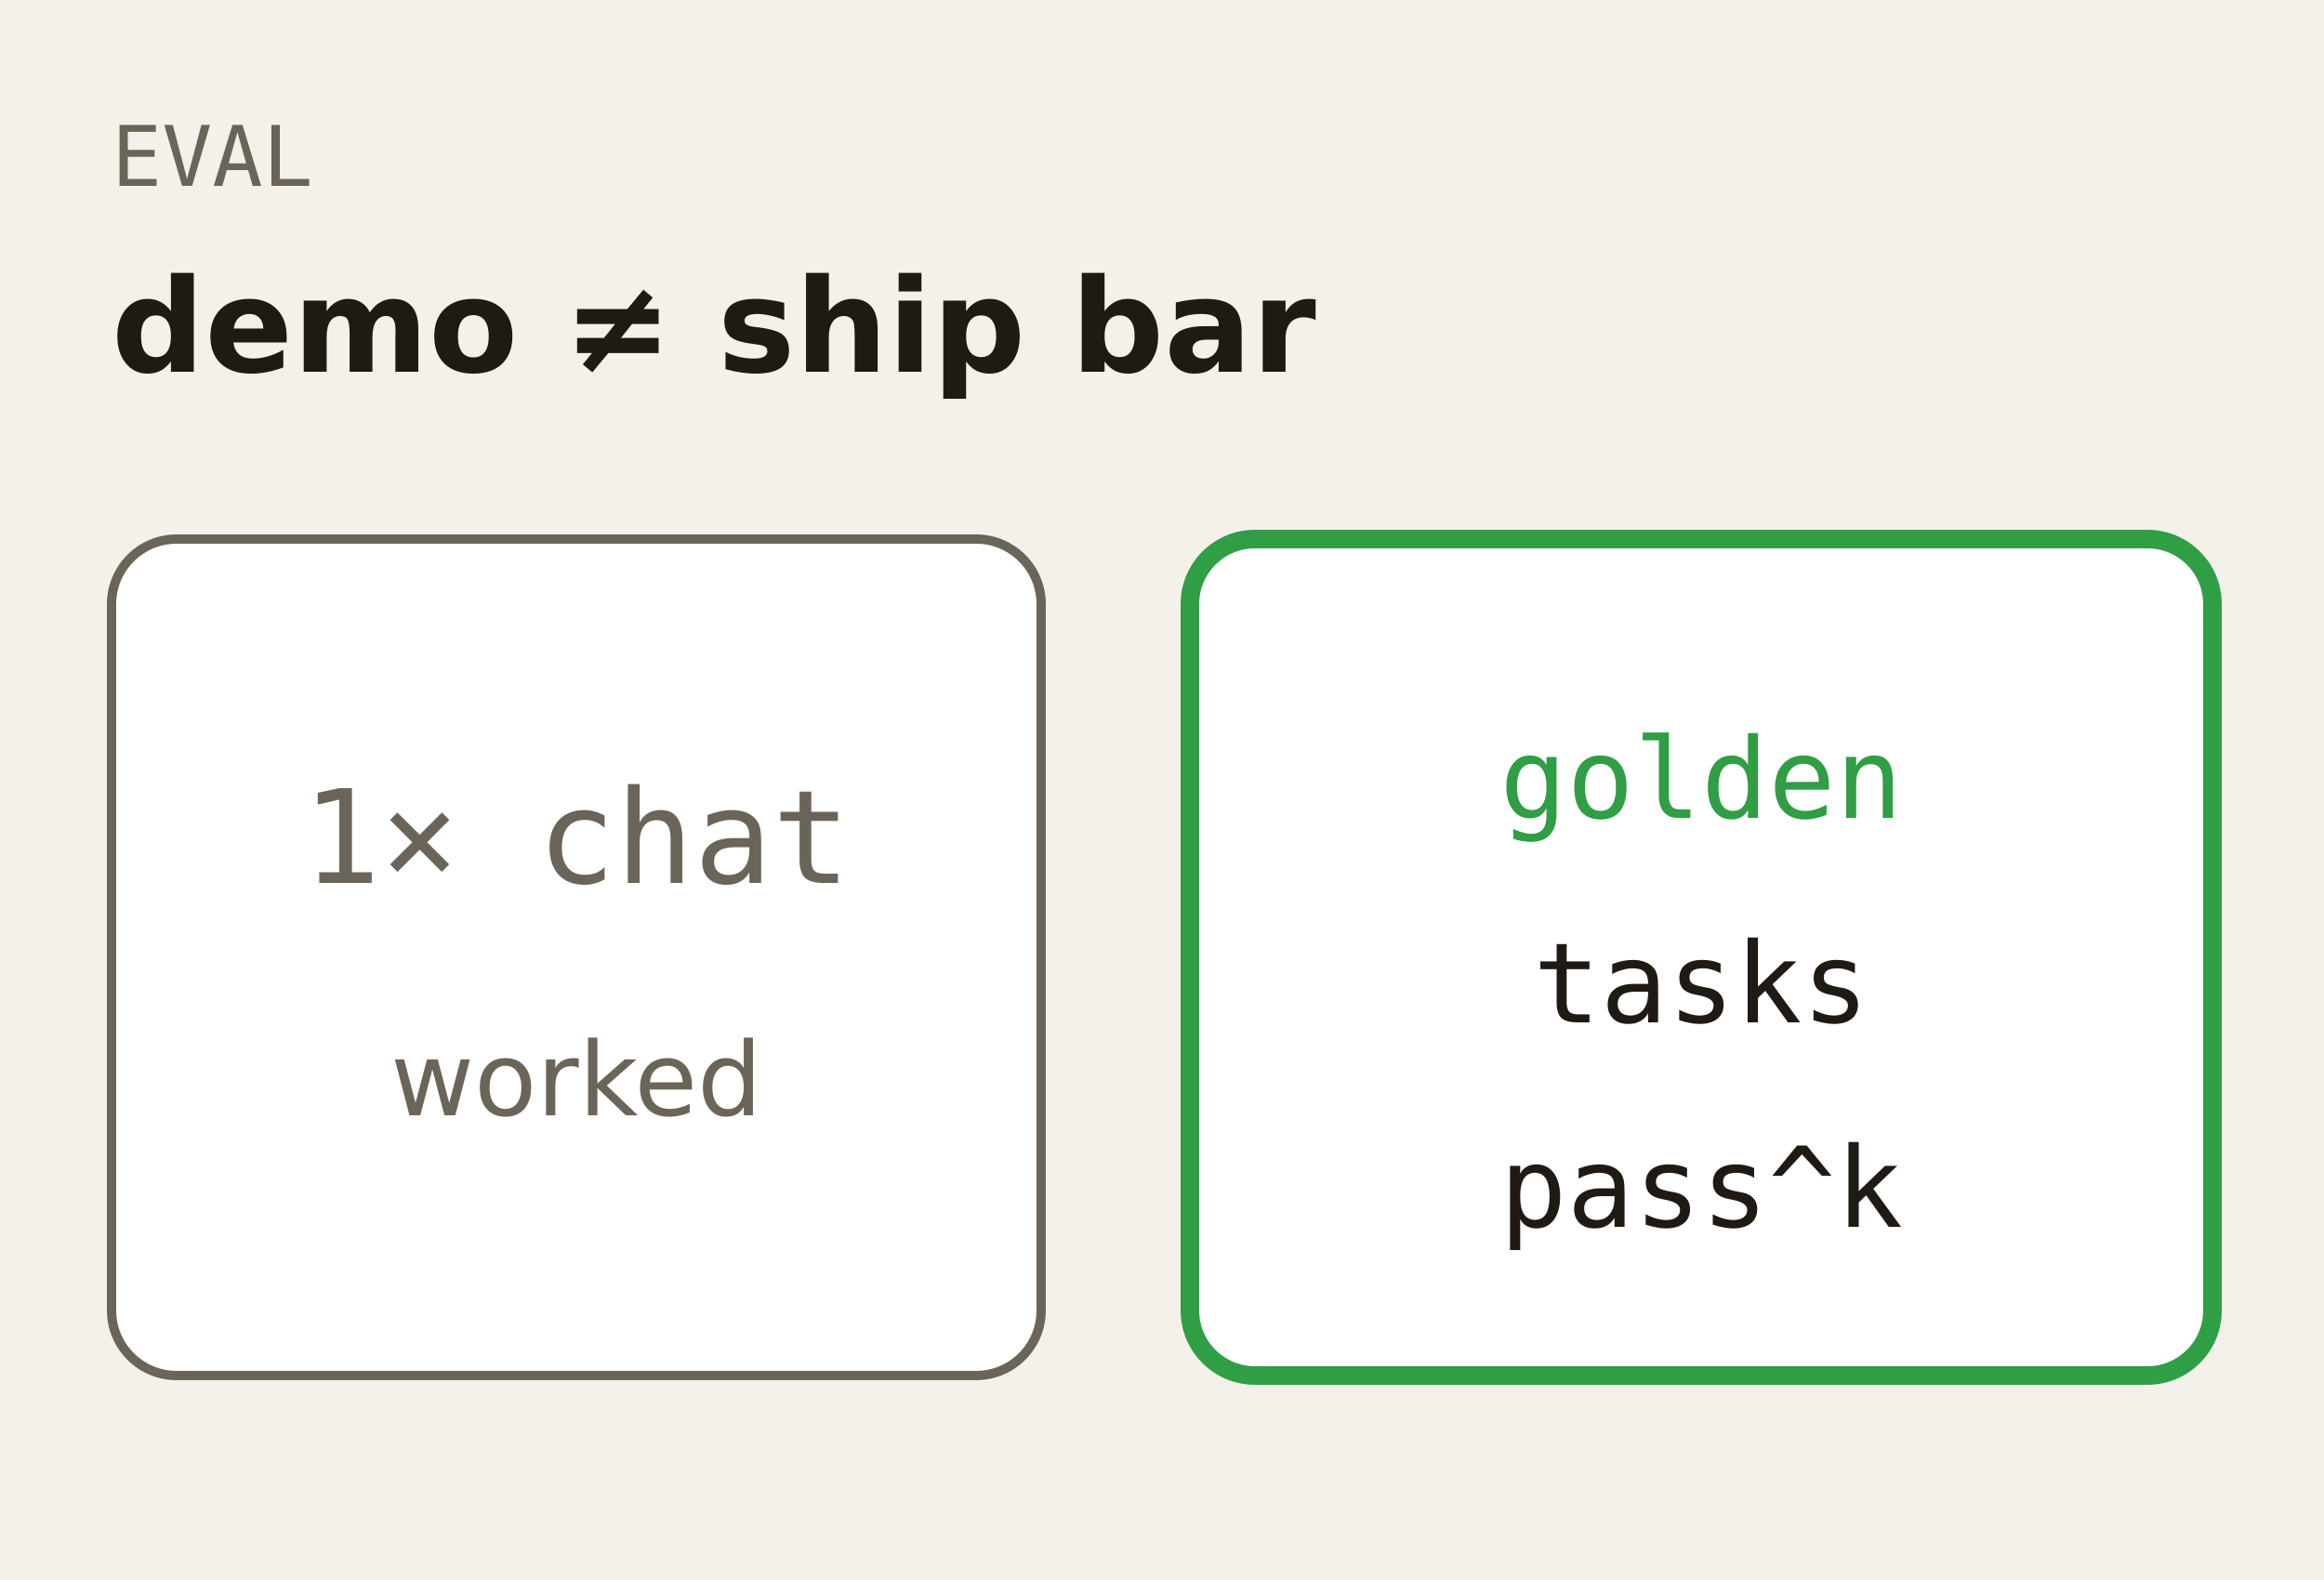
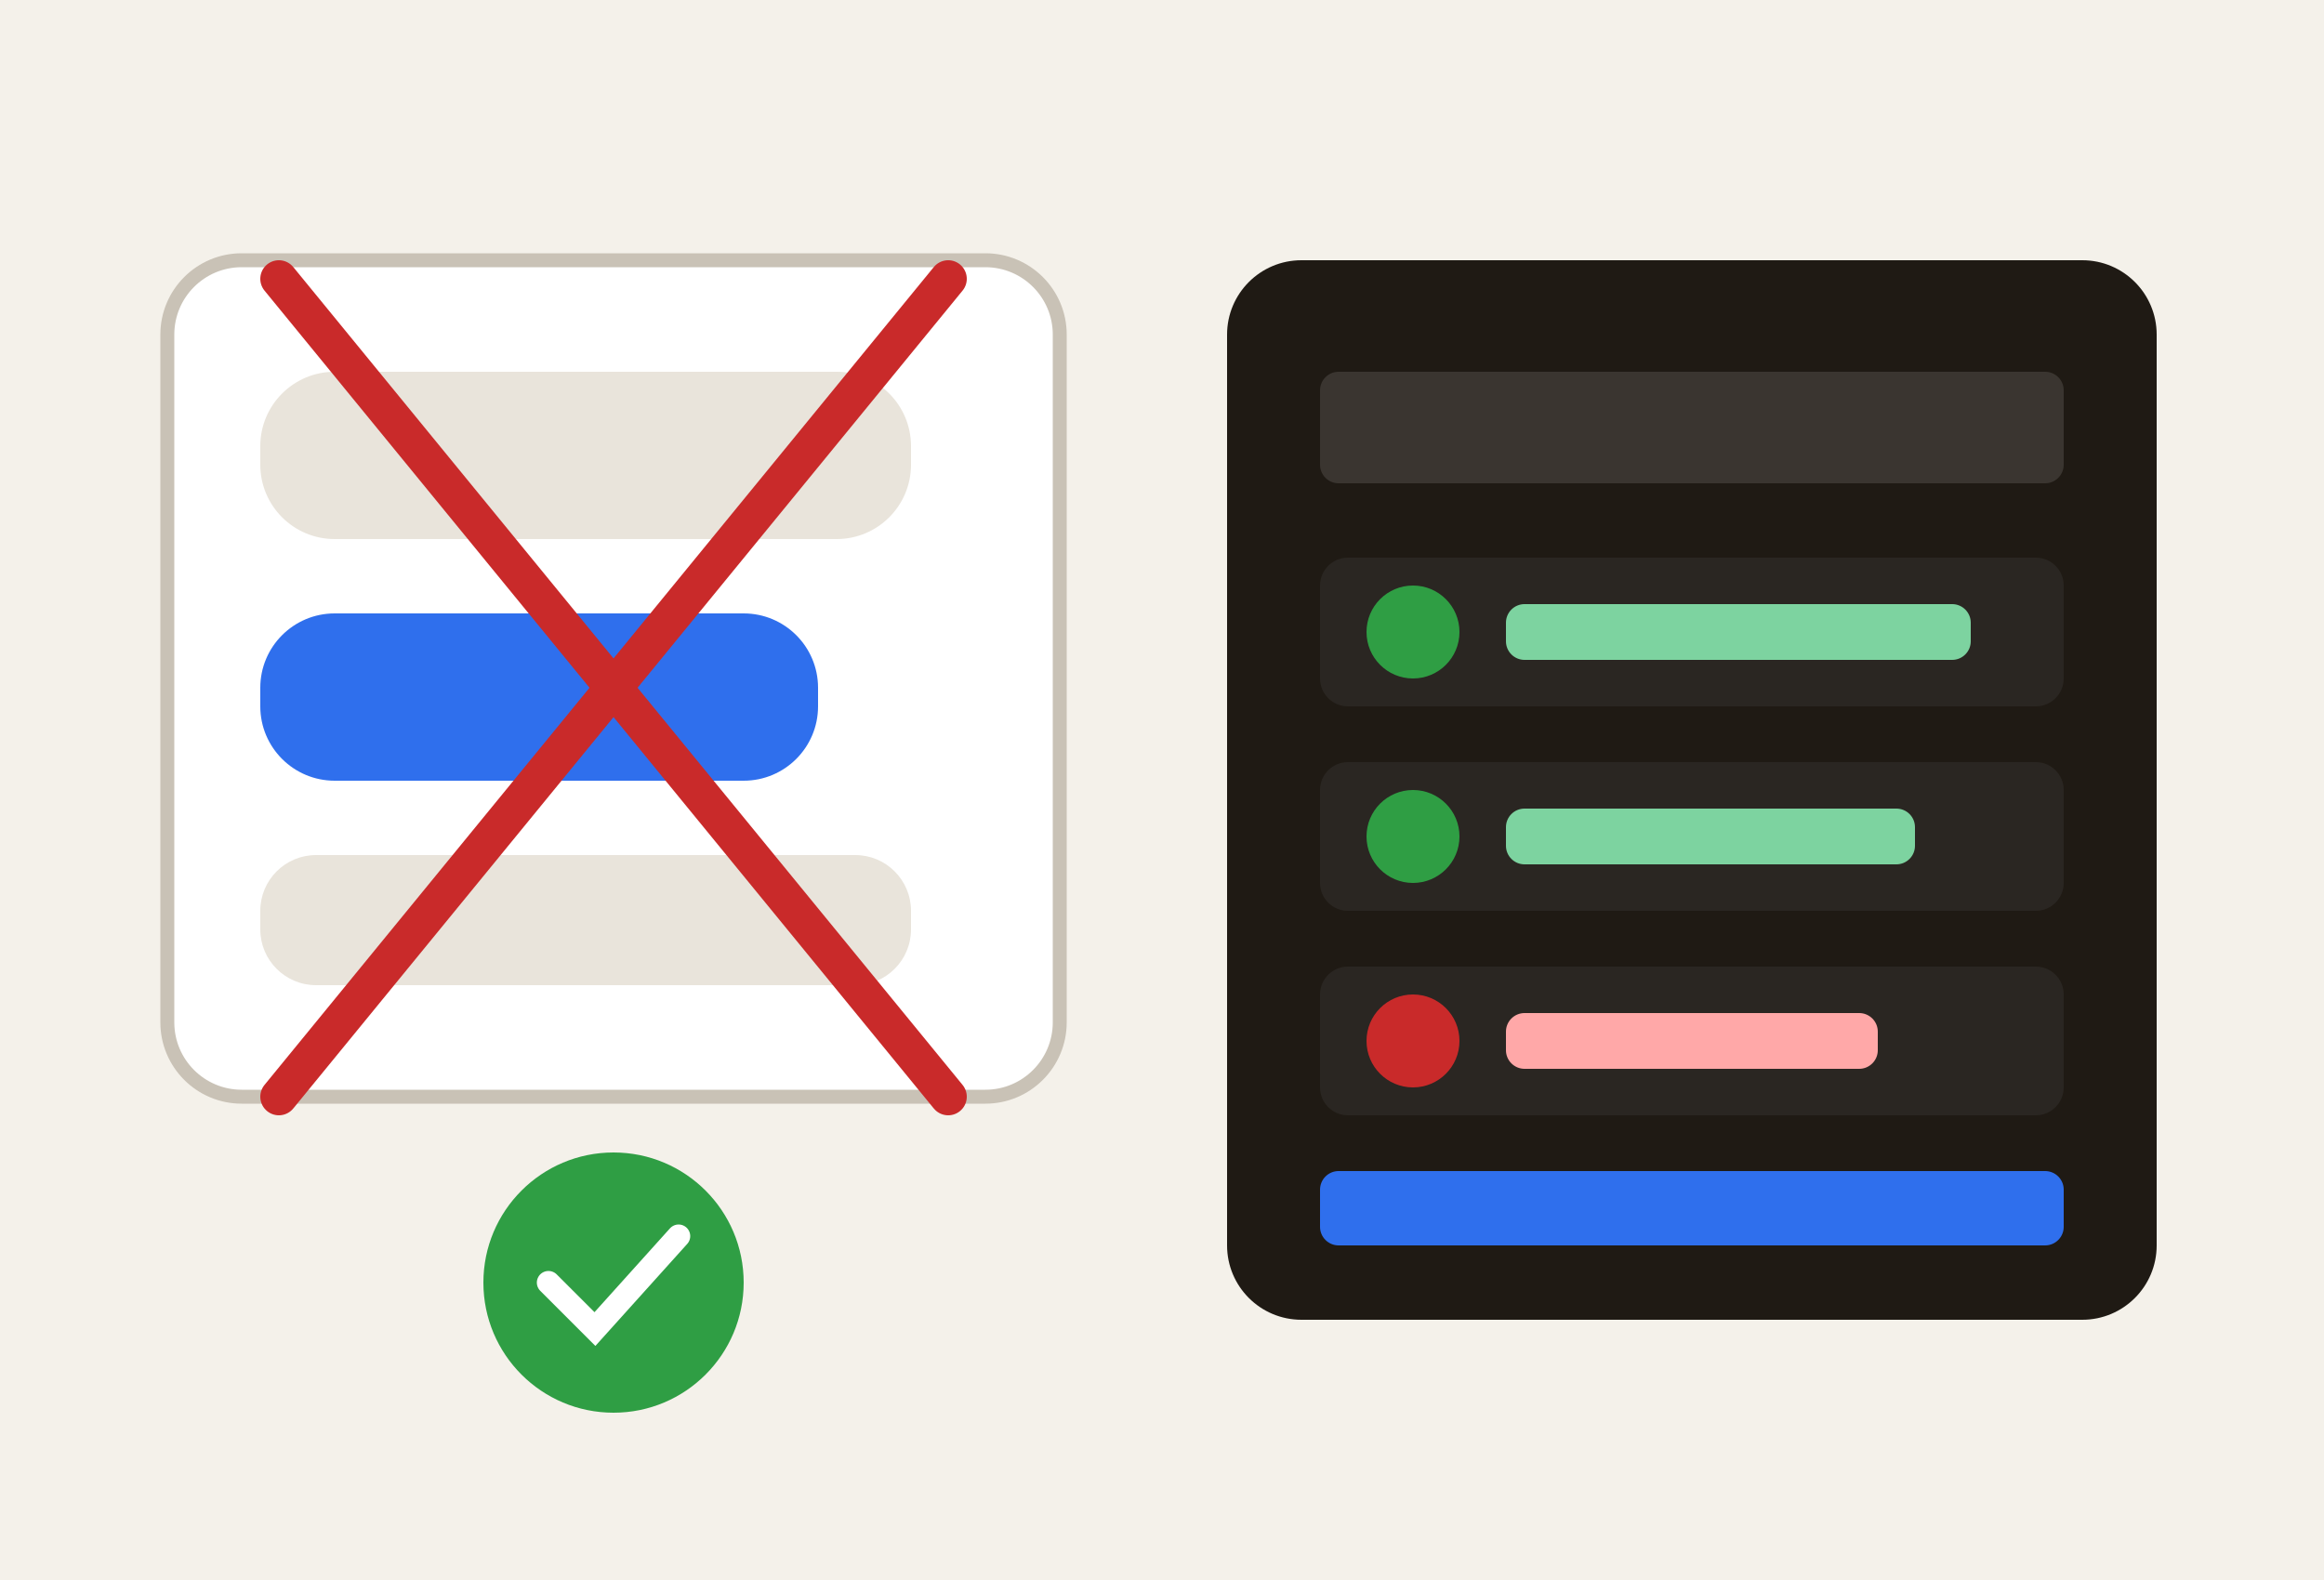
<svg xmlns="http://www.w3.org/2000/svg" width="250" height="170" viewBox="0 0 250 170">
  <rect width="250" height="170" fill="#f4f1ea" />
-   <text x="12" y="20" font-family="DejaVu Sans Mono, Menlo, monospace" font-size="9" fill="#6b6458">EVAL</text>
-   <text x="12" y="40" font-weight="700" font-family="DejaVu Sans, Helvetica, Arial, sans-serif" font-size="14" fill="#1f1a14">demo ≠ ship bar</text>
-   <rect x="12" y="58" width="100" height="90" rx="7" fill="#ffffff" stroke="#6b6458" stroke-width="1" />
-   <text x="62" y="95" text-anchor="middle" font-family="DejaVu Sans Mono, Menlo, monospace" font-size="14" fill="#6b6458">1× chat</text>
-   <text x="62" y="120" text-anchor="middle" font-family="DejaVu Sans, Helvetica, Arial, sans-serif" font-size="11" fill="#6b6458">worked</text>
-   <rect x="128" y="58" width="110" height="90" rx="7" fill="#ffffff" stroke="#2f9e44" stroke-width="2" />
-   <text x="183" y="88" text-anchor="middle" font-family="DejaVu Sans Mono, Menlo, monospace" font-size="12" fill="#2f9e44">golden</text>
-   <text x="183" y="110" text-anchor="middle" font-family="DejaVu Sans Mono, Menlo, monospace" font-size="12" fill="#1f1a14">tasks</text>
-   <text x="183" y="132" text-anchor="middle" font-family="DejaVu Sans Mono, Menlo, monospace" font-size="12" fill="#1f1a14">pass^k</text>
+   <rect x="18" y="28" width="96" height="90" rx="8" fill="#ffffff" stroke="#c9c2b6" stroke-width="1.5" />
+   <rect x="28" y="40" width="70" height="18" rx="8" fill="#e9e4db" />
+   <rect x="28" y="66" width="60" height="18" rx="8" fill="#2f6fed" />
+   <rect x="28" y="92" width="70" height="14" rx="6" fill="#e9e4db" />
+   <circle cx="66" cy="138" r="14" fill="#2f9e44" />
+   <path d="M59 138 l5 5 9-10" fill="none" stroke="#fff" stroke-width="2.5" stroke-linecap="round" />
+   <line x1="30" y1="30" x2="102" y2="118" stroke="#c92a2a" stroke-width="4" stroke-linecap="round" />
+   <line x1="102" y1="30" x2="30" y2="118" stroke="#c92a2a" stroke-width="4" stroke-linecap="round" />
+   <rect x="132" y="28" width="100" height="114" rx="8" fill="#1f1a14" />
+   <rect x="142" y="40" width="80" height="12" rx="2" fill="#3a3530" />
+   <g>
+     <rect x="142" y="60" width="80" height="16" rx="3" fill="#2a2622" />
+     <circle cx="152" cy="68" r="5" fill="#2f9e44" />
+     <rect x="162" y="65" width="50" height="6" rx="2" fill="#7dd3a0" />
+     <rect x="142" y="82" width="80" height="16" rx="3" fill="#2a2622" />
+     <circle cx="152" cy="90" r="5" fill="#2f9e44" />
+     <rect x="162" y="87" width="44" height="6" rx="2" fill="#7dd3a0" />
+     <rect x="142" y="104" width="80" height="16" rx="3" fill="#2a2622" />
+     <circle cx="152" cy="112" r="5" fill="#c92a2a" />
+     <rect x="162" y="109" width="40" height="6" rx="2" fill="#ffa8a8" />
+   </g>
+   <rect x="142" y="126" width="80" height="8" rx="2" fill="#2f6fed" />
</svg>
